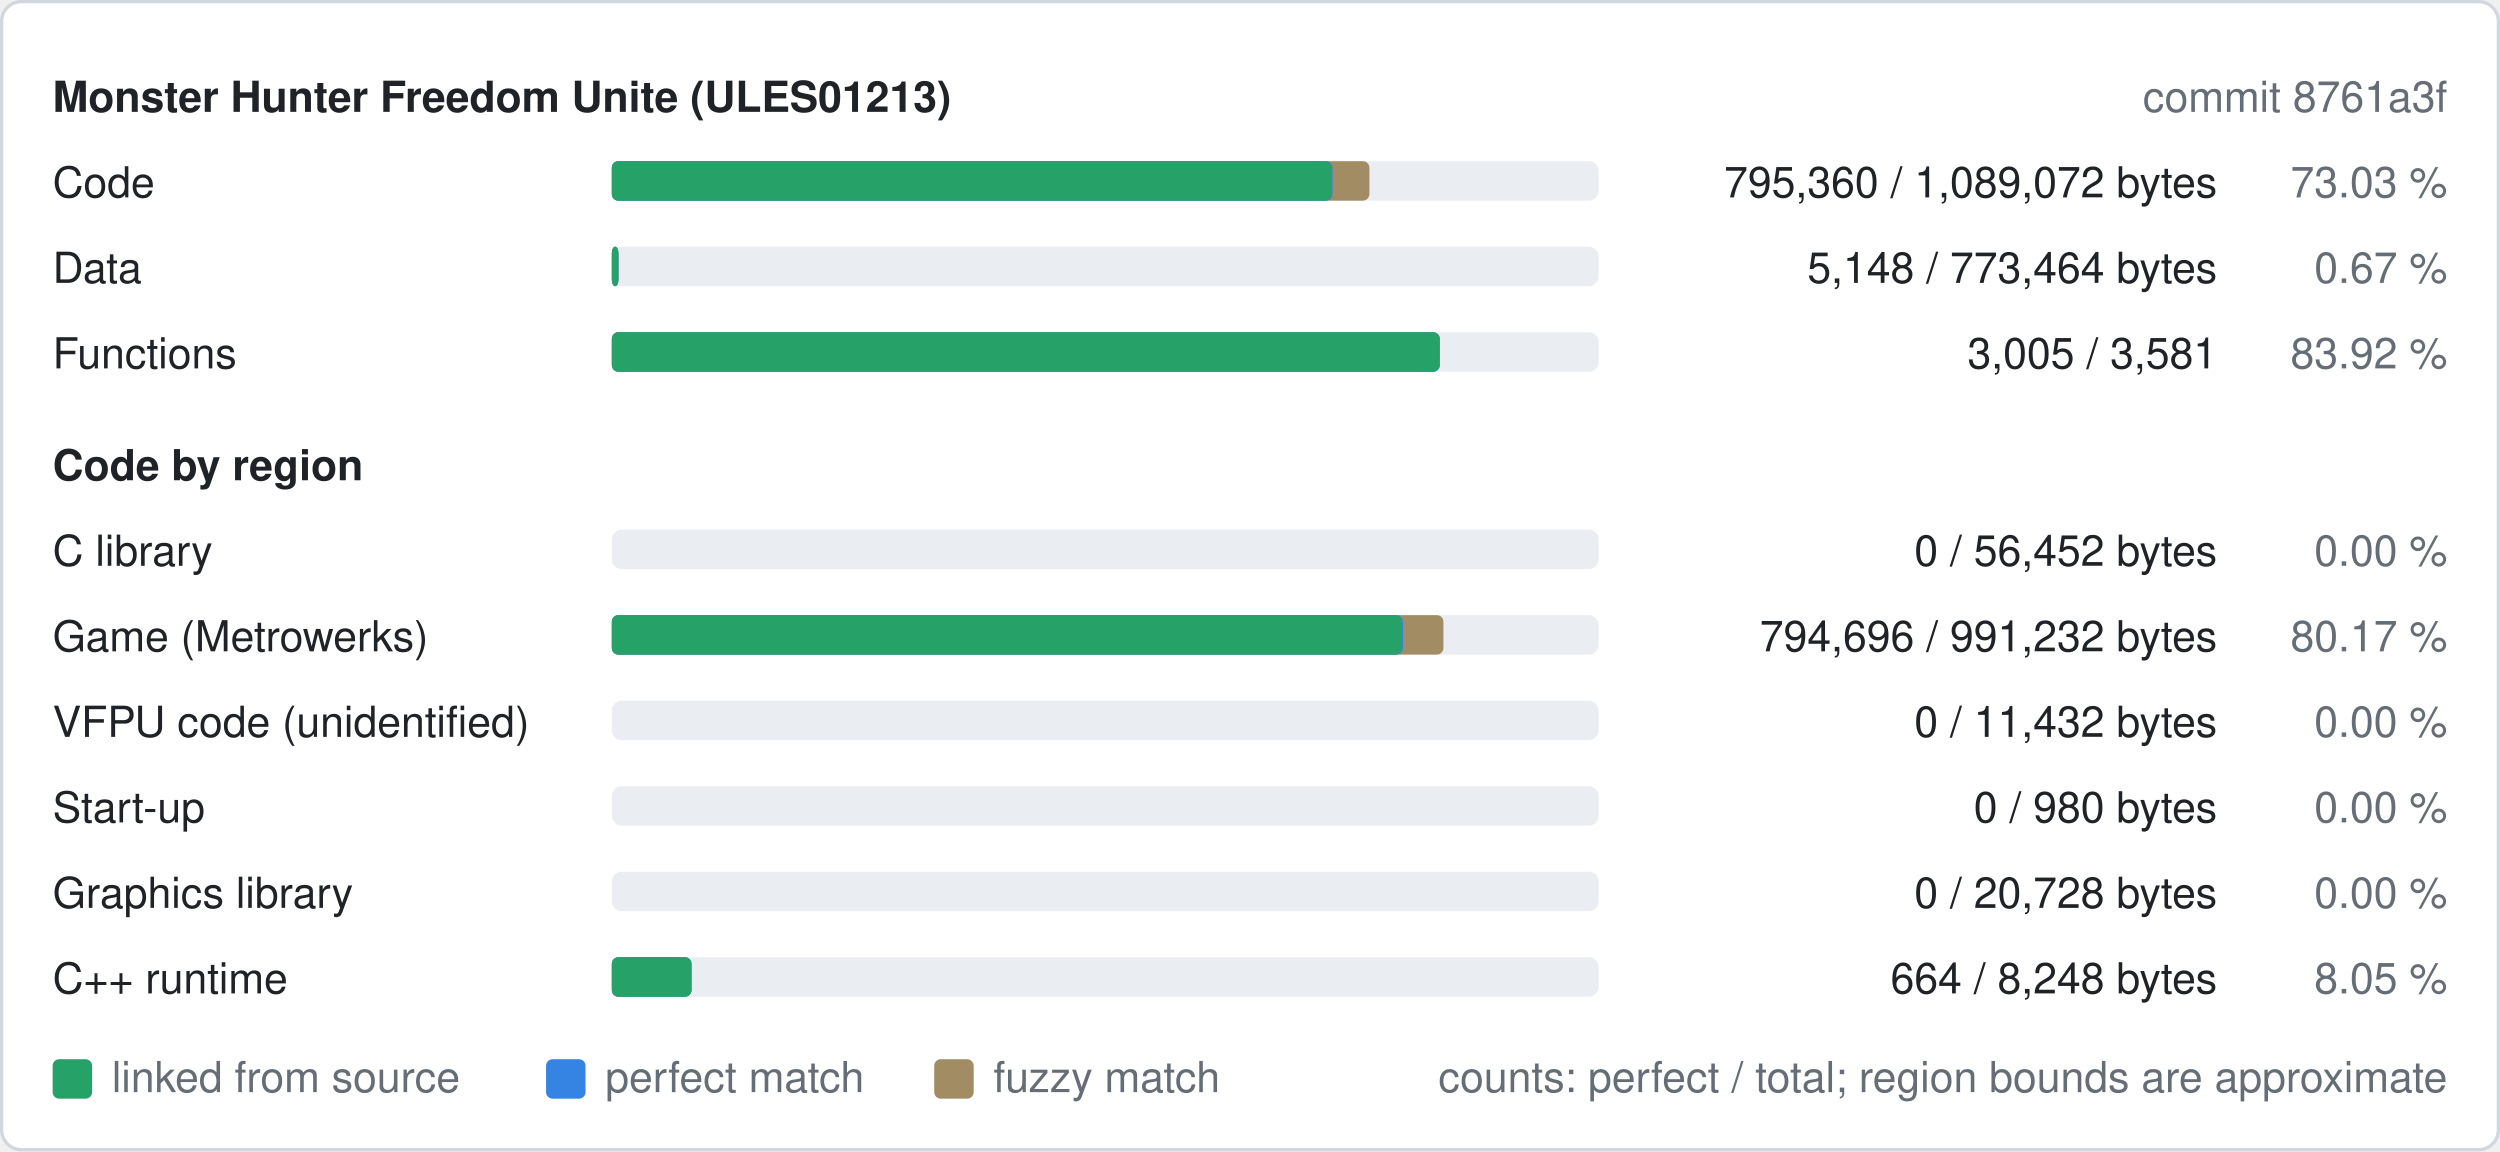
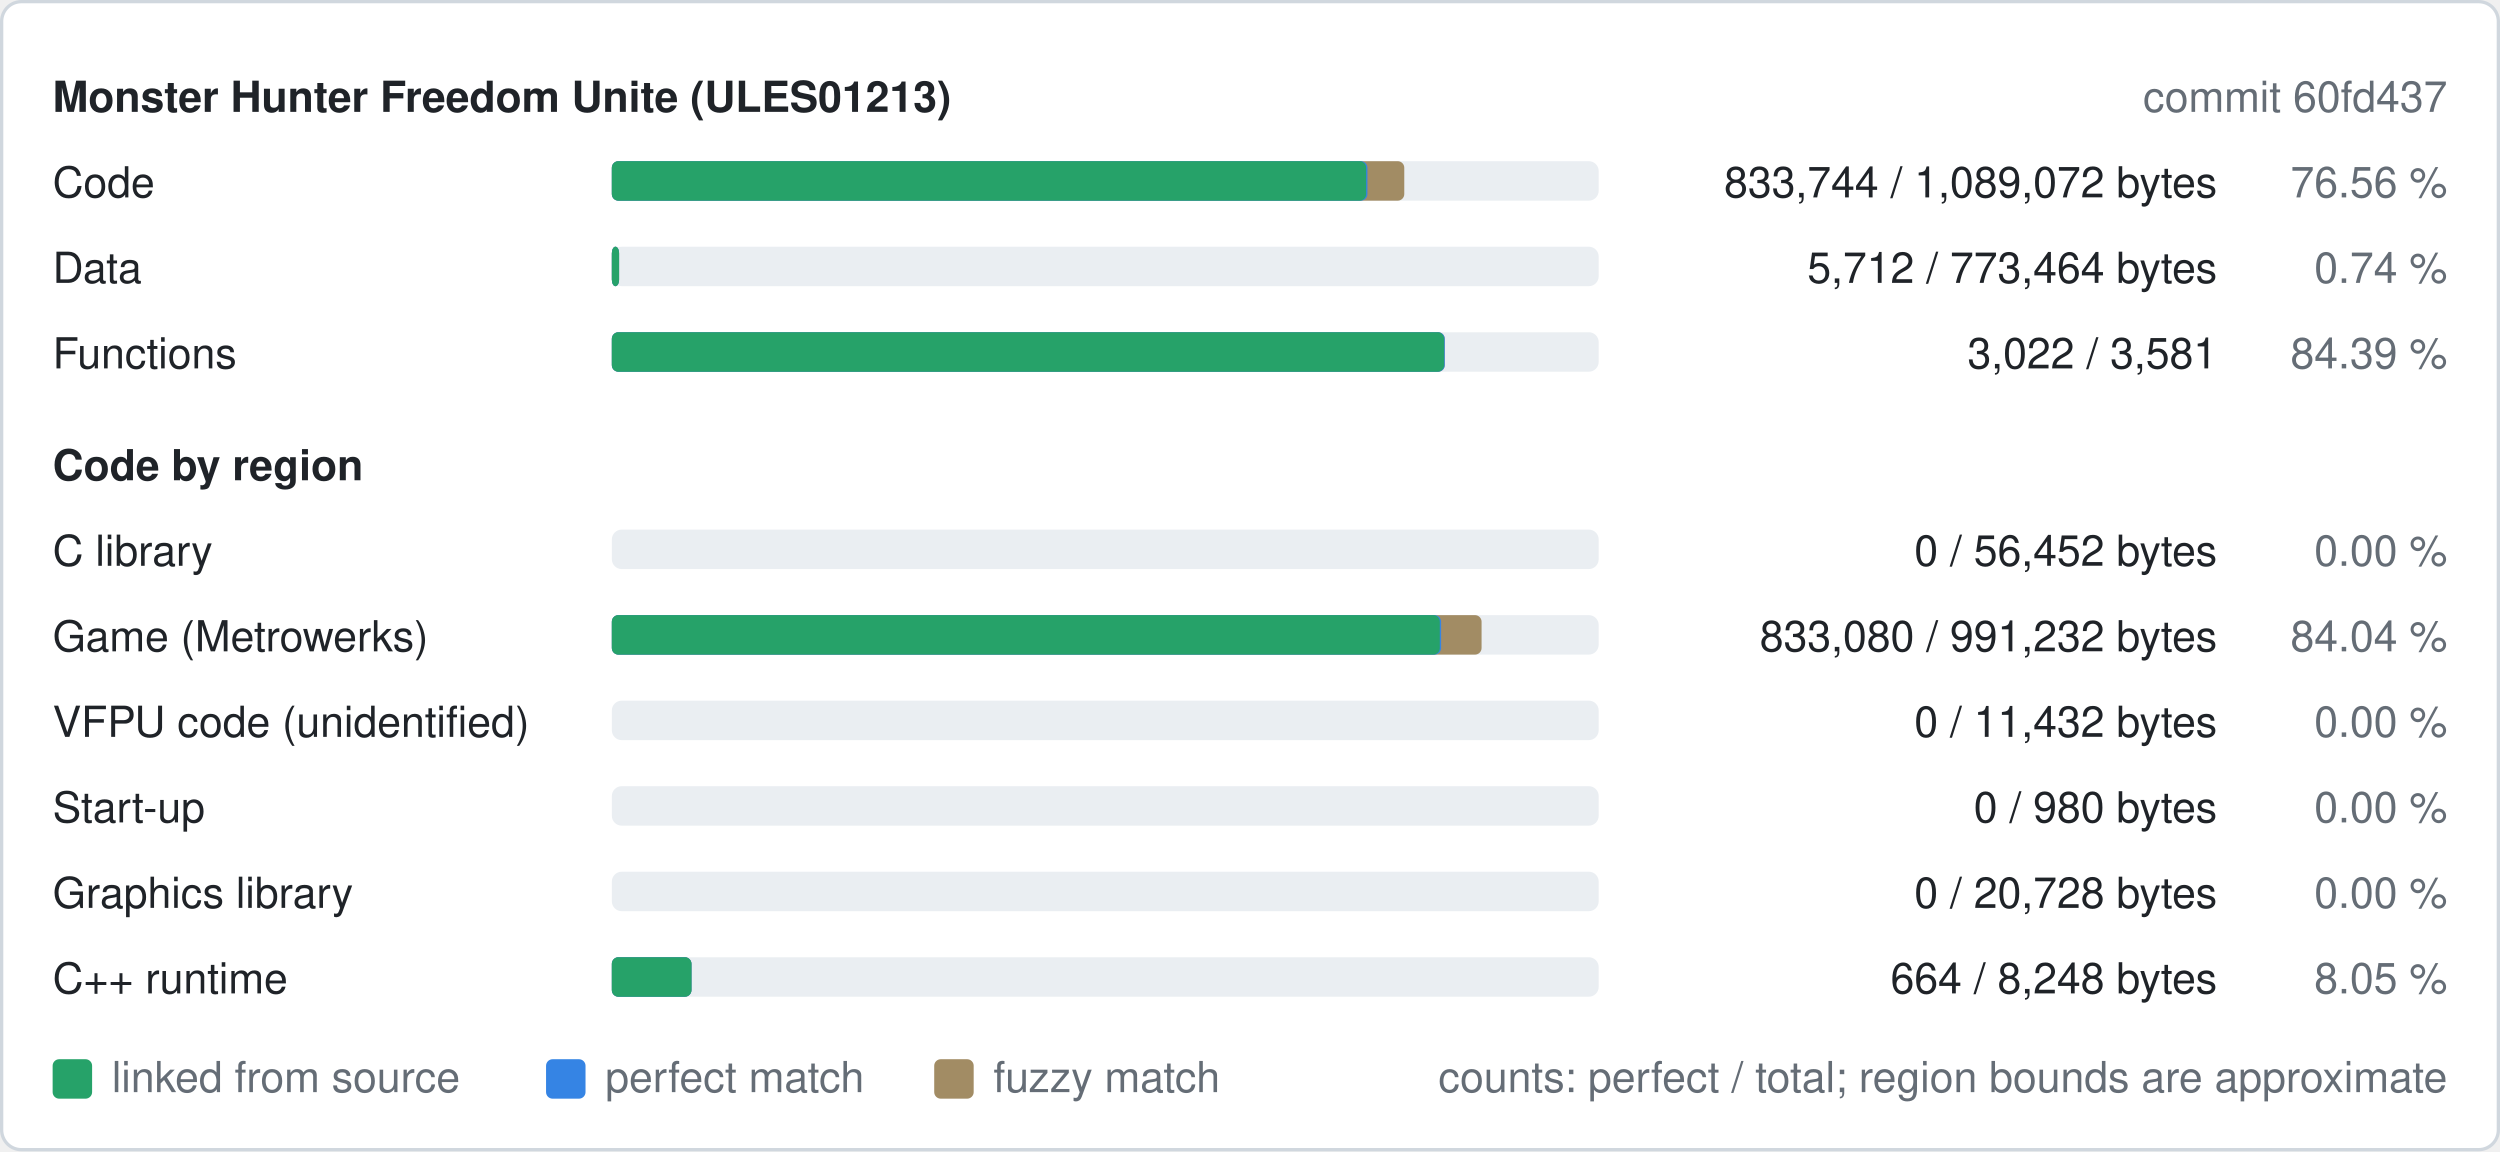
<svg xmlns="http://www.w3.org/2000/svg" width="760" height="350" viewBox="0 0 760 350" role="img" aria-label="Decompilation progress of ULES01213">
  <style>
text{font-family:-apple-system,BlinkMacSystemFont,"Segoe UI",Helvetica,Arial,sans-serif;font-size:13px}
.b{font-weight:600}
.bg{fill:#ffffff;stroke:#d0d7de}.t{fill:#1f2328}.m{fill:#656d76}.track{fill:#eaeef2}.fuzzy{fill:#a28c64}.perfect{fill:#3584e4}.linked{fill:#26a269}
@media (prefers-color-scheme: dark){.bg{fill:#0d1117;stroke:#30363d}.t{fill:#e6edf3}.m{fill:#8d96a0}.track{fill:#21262d}.fuzzy{fill:#a28c64}.perfect{fill:#3584e4}.linked{fill:#2ec27e}}
</style>
  <rect class="bg" x="0.5" y="0.5" width="759" height="349" rx="6" />
  <text class="t b" x="16" y="34">Monster Hunter Freedom Unite (ULES01213)</text>
-   <text class="m" x="744" y="34" text-anchor="end">commit 8761a3f</text>
+   <text class="m" x="744" y="34" text-anchor="end">commit 60fd437</text>
  <text class="t" x="16" y="60">Code</text>
  <rect class="track" x="186" y="49" width="300" height="12" rx="3" />
-   <rect class="fuzzy" x="186" y="49" width="230.3" height="12" rx="2" />
-   <rect class="perfect" x="186" y="49" width="219.1" height="12" rx="2" />
-   <rect class="linked" x="186" y="49" width="218.7" height="12" rx="2" />
-   <text class="t" x="674" y="60" text-anchor="end">795,360 / 1,089,072 bytes</text>
-   <text class="m" x="744" y="60" text-anchor="end">73.03 %</text>
+   <rect class="fuzzy" x="186" y="49" width="240.9" height="12" rx="2" />
+   <rect class="perfect" x="186" y="49" width="229.7" height="12" rx="2" />
+   <rect class="linked" x="186" y="49" width="229.3" height="12" rx="2" />
+   <text class="t" x="674" y="60" text-anchor="end">833,744 / 1,089,072 bytes</text>
+   <text class="m" x="744" y="60" text-anchor="end">76.56 %</text>
  <text class="t" x="16" y="86">Data</text>
  <rect class="track" x="186" y="75" width="300" height="12" rx="3" />
-   <rect class="fuzzy" x="186" y="75" width="2.0" height="12" rx="2" />
-   <rect class="perfect" x="186" y="75" width="2.0" height="12" rx="2" />
-   <rect class="linked" x="186" y="75" width="2.0" height="12" rx="2" />
-   <text class="t" x="674" y="86" text-anchor="end">5,148 / 773,464 bytes</text>
-   <text class="m" x="744" y="86" text-anchor="end">0.67 %</text>
+   <rect class="fuzzy" x="186" y="75" width="2.2" height="12" rx="2" />
+   <rect class="perfect" x="186" y="75" width="2.2" height="12" rx="2" />
+   <rect class="linked" x="186" y="75" width="2.2" height="12" rx="2" />
+   <text class="t" x="674" y="86" text-anchor="end">5,712 / 773,464 bytes</text>
+   <text class="m" x="744" y="86" text-anchor="end">0.74 %</text>
  <text class="t" x="16" y="112">Functions</text>
  <rect class="track" x="186" y="101" width="300" height="12" rx="3" />
-   <rect class="fuzzy" x="186" y="101" width="251.7" height="12" rx="2" />
-   <rect class="perfect" x="186" y="101" width="251.7" height="12" rx="2" />
-   <rect class="linked" x="186" y="101" width="251.6" height="12" rx="2" />
-   <text class="t" x="674" y="112" text-anchor="end">3,005 / 3,581</text>
-   <text class="m" x="744" y="112" text-anchor="end">83.92 %</text>
+   <rect class="fuzzy" x="186" y="101" width="253.2" height="12" rx="2" />
+   <rect class="perfect" x="186" y="101" width="253.2" height="12" rx="2" />
+   <rect class="linked" x="186" y="101" width="253.0" height="12" rx="2" />
+   <text class="t" x="674" y="112" text-anchor="end">3,022 / 3,581</text>
+   <text class="m" x="744" y="112" text-anchor="end">84.39 %</text>
  <text class="t b" x="16" y="146">Code by region</text>
  <text class="t" x="16" y="172">C library</text>
  <rect class="track" x="186" y="161" width="300" height="12" rx="3" />
  <text class="t" x="674" y="172" text-anchor="end">0 / 56,452 bytes</text>
  <text class="m" x="744" y="172" text-anchor="end">0.00 %</text>
  <text class="t" x="16" y="198">Game (Metrowerks)</text>
  <rect class="track" x="186" y="187" width="300" height="12" rx="3" />
-   <rect class="fuzzy" x="186" y="187" width="252.8" height="12" rx="2" />
-   <rect class="perfect" x="186" y="187" width="240.5" height="12" rx="2" />
-   <rect class="linked" x="186" y="187" width="240.1" height="12" rx="2" />
-   <text class="t" x="674" y="198" text-anchor="end">794,696 / 991,232 bytes</text>
-   <text class="m" x="744" y="198" text-anchor="end">80.17 %</text>
+   <rect class="fuzzy" x="186" y="187" width="264.4" height="12" rx="2" />
+   <rect class="perfect" x="186" y="187" width="252.1" height="12" rx="2" />
+   <rect class="linked" x="186" y="187" width="251.7" height="12" rx="2" />
+   <text class="t" x="674" y="198" text-anchor="end">833,080 / 991,232 bytes</text>
+   <text class="m" x="744" y="198" text-anchor="end">84.04 %</text>
  <text class="t" x="16" y="224">VFPU code (unidentified)</text>
  <rect class="track" x="186" y="213" width="300" height="12" rx="3" />
  <text class="t" x="674" y="224" text-anchor="end">0 / 11,432 bytes</text>
  <text class="m" x="744" y="224" text-anchor="end">0.00 %</text>
  <text class="t" x="16" y="250">Start-up</text>
  <rect class="track" x="186" y="239" width="300" height="12" rx="3" />
  <text class="t" x="674" y="250" text-anchor="end">0 / 980 bytes</text>
  <text class="m" x="744" y="250" text-anchor="end">0.00 %</text>
  <text class="t" x="16" y="276">Graphics library</text>
  <rect class="track" x="186" y="265" width="300" height="12" rx="3" />
  <text class="t" x="674" y="276" text-anchor="end">0 / 20,728 bytes</text>
  <text class="m" x="744" y="276" text-anchor="end">0.00 %</text>
  <text class="t" x="16" y="302">C++ runtime</text>
  <rect class="track" x="186" y="291" width="300" height="12" rx="3" />
  <rect class="fuzzy" x="186" y="291" width="24.2" height="12" rx="2" />
  <rect class="perfect" x="186" y="291" width="24.2" height="12" rx="2" />
  <rect class="linked" x="186" y="291" width="24.2" height="12" rx="2" />
  <text class="t" x="674" y="302" text-anchor="end">664 / 8,248 bytes</text>
  <text class="m" x="744" y="302" text-anchor="end">8.05 %</text>
  <rect class="linked" x="16" y="322" width="12" height="12" rx="2" />
  <text class="m" x="34" y="332">linked from source</text>
  <rect class="perfect" x="166" y="322" width="12" height="12" rx="2" />
  <text class="m" x="184" y="332">perfect match</text>
  <rect class="fuzzy" x="284" y="322" width="12" height="12" rx="2" />
  <text class="m" x="302" y="332">fuzzy match</text>
  <text class="m" x="744" y="332" text-anchor="end">counts: perfect / total; region bounds are approximate</text>
</svg>
